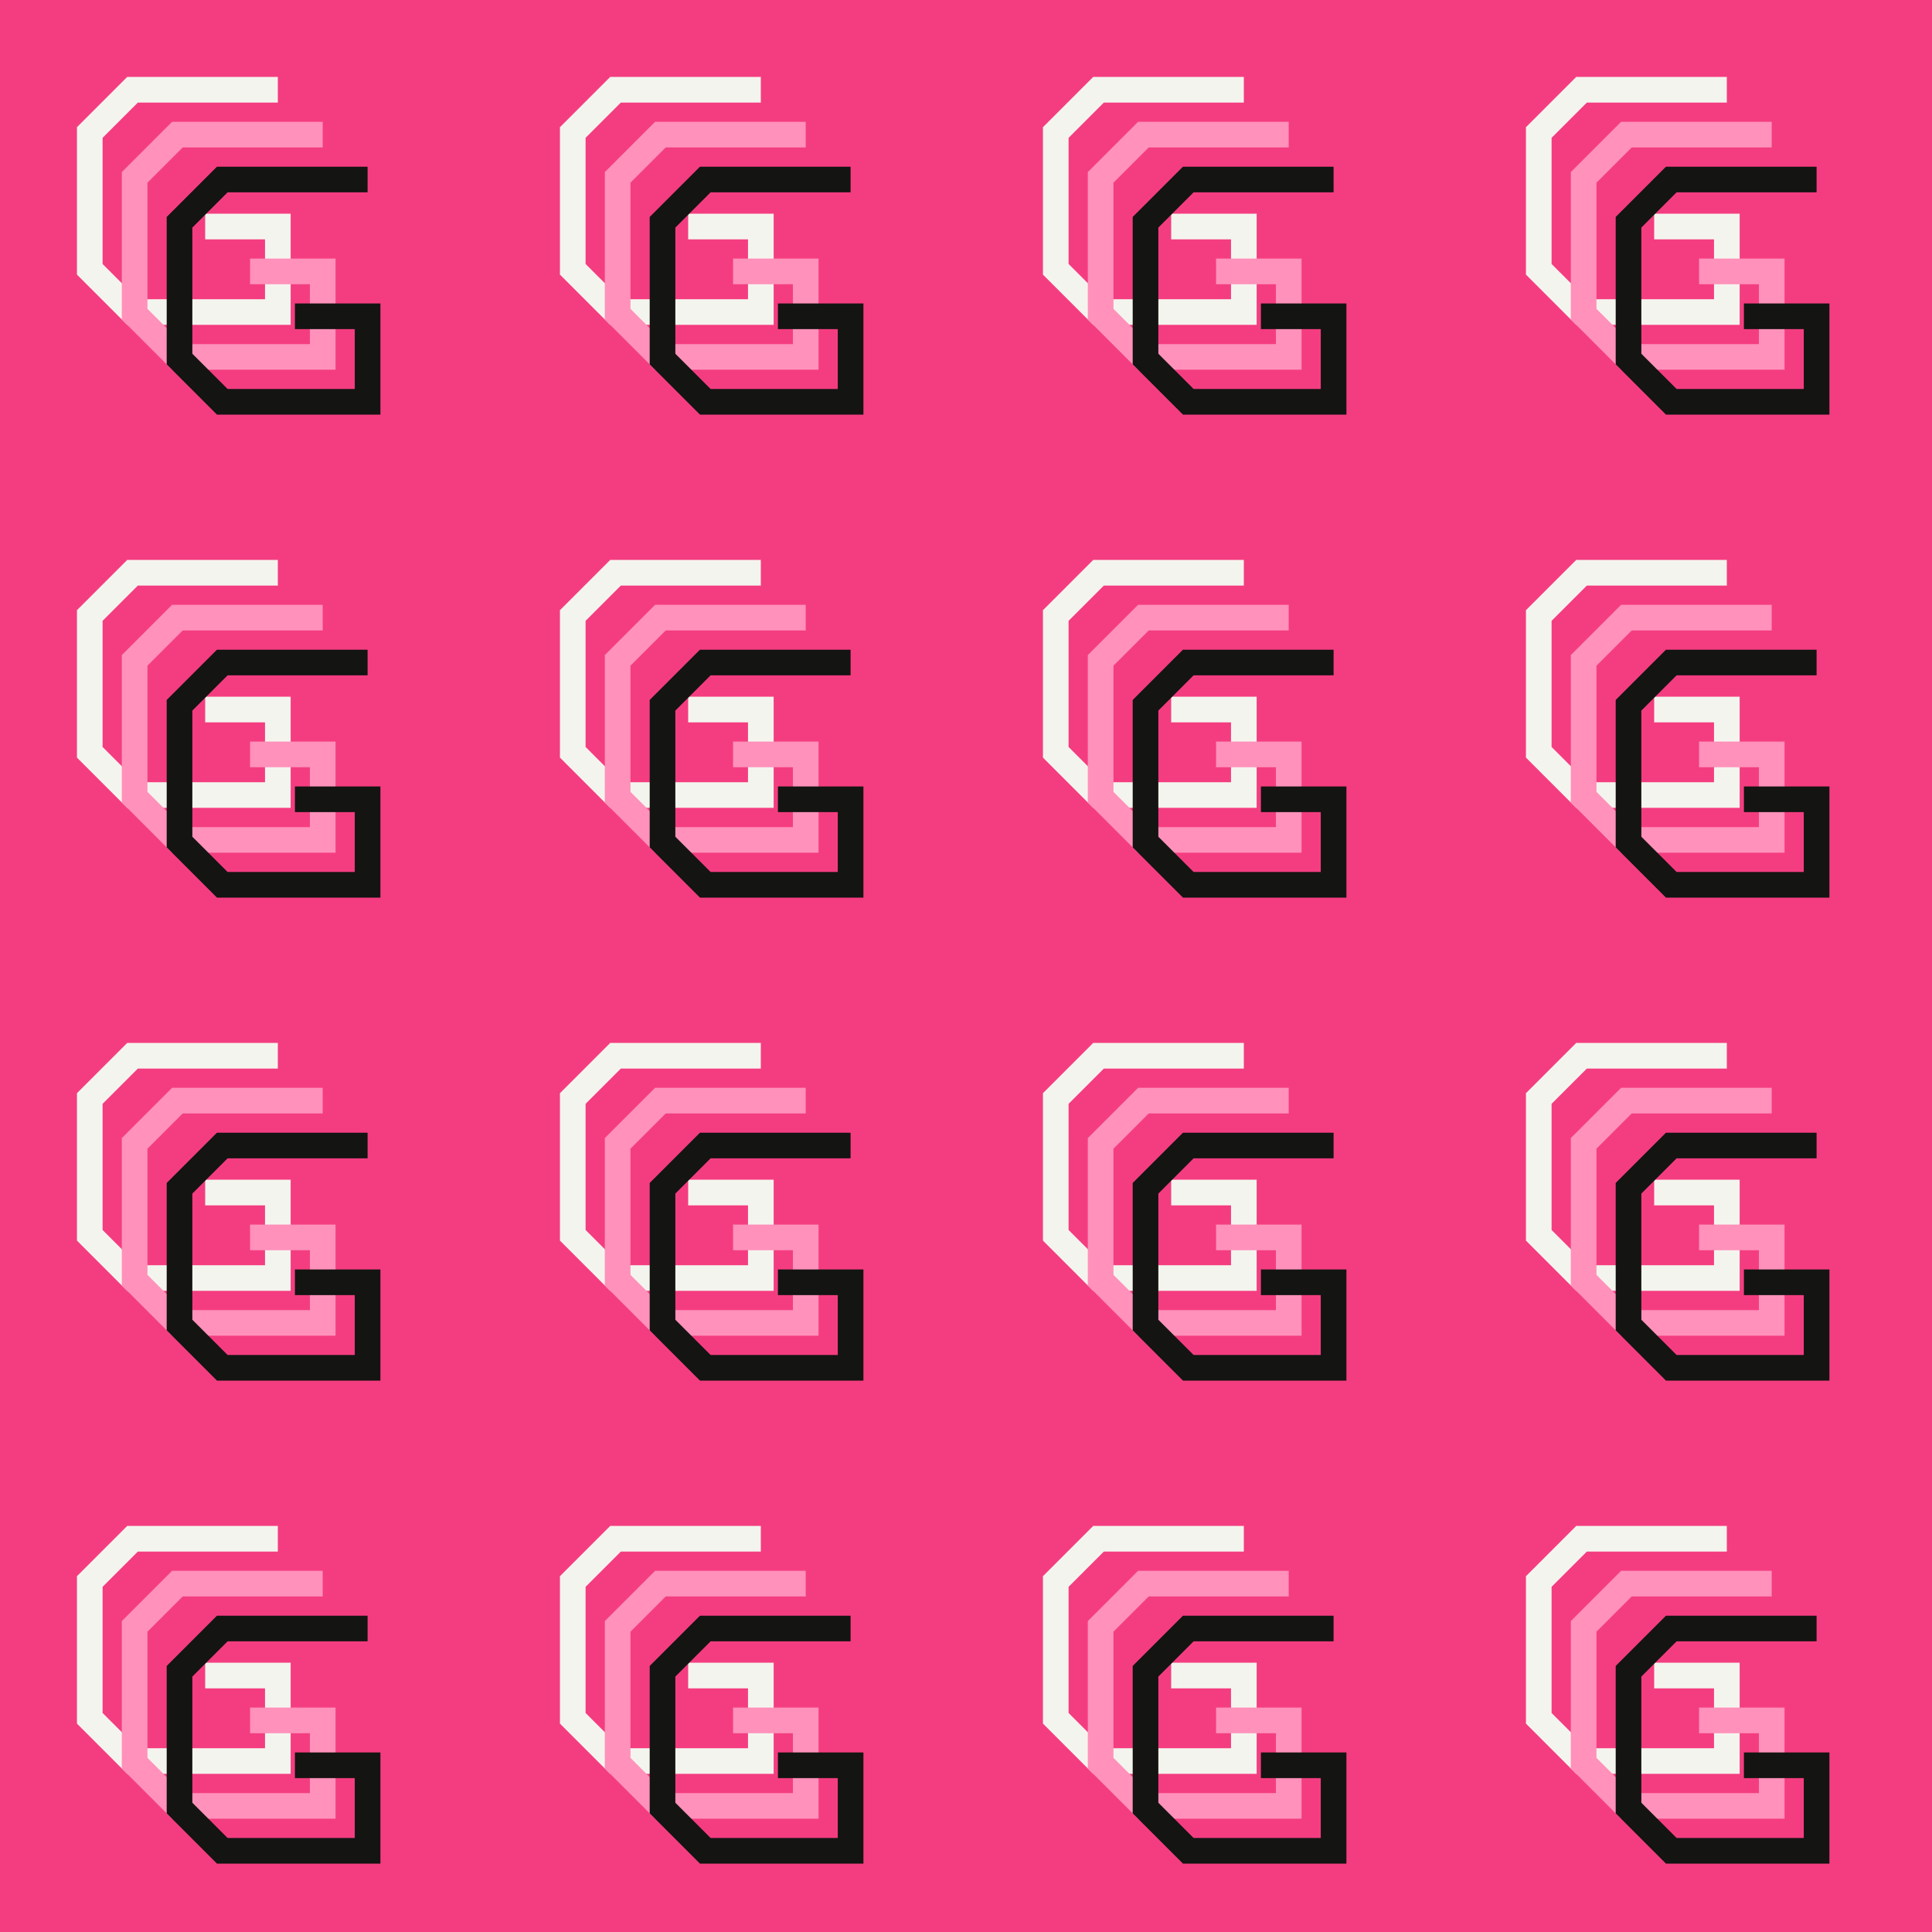
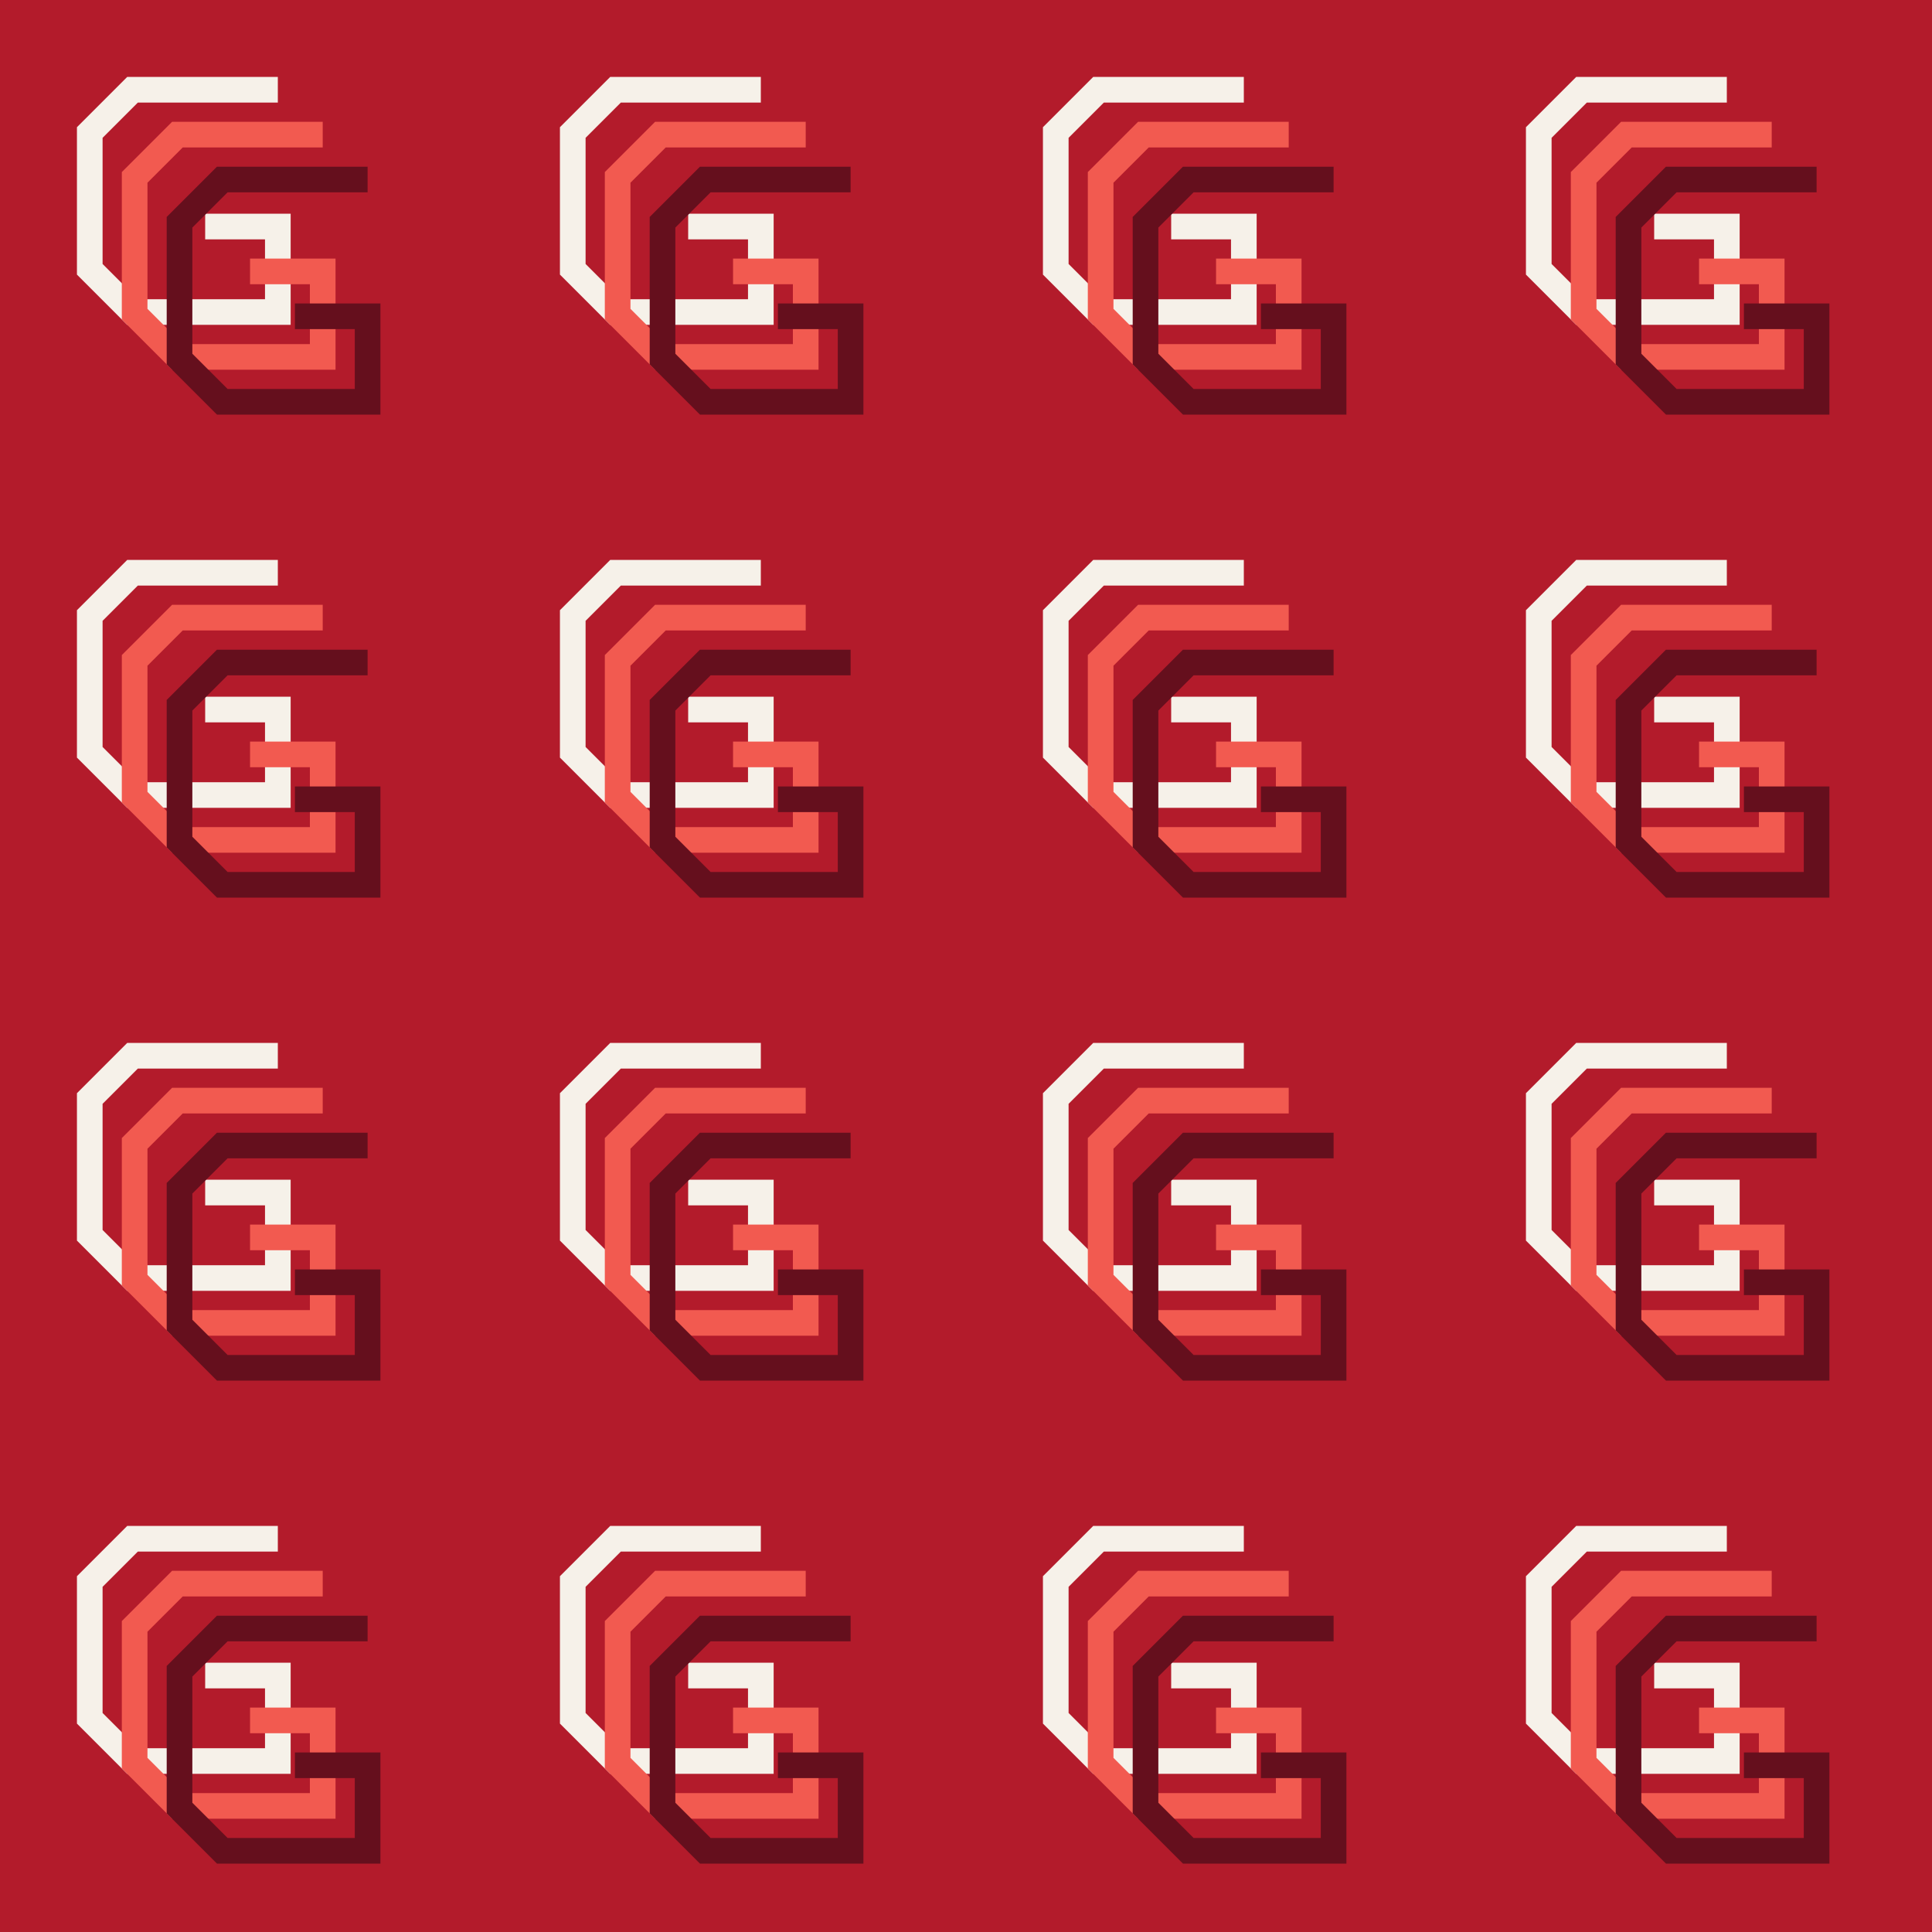
<svg xmlns="http://www.w3.org/2000/svg" viewBox="0 0 904 904">
  <defs>
    <pattern id="g" width="226" height="226" patternUnits="userSpaceOnUse">
-       <rect width="226" height="226" fill="#f43d80" />
+       <rect width="226" height="226" fill="#b31b2b" />
      <g fill="none" stroke-width="12" transform="translate(18 18)">
-         <path d="M112 24H44L24 44V108L44 128H112V88H78" stroke="#f4f4ee" />
-         <path d="M112 24H44L24 44V108L44 128H112V88H78" stroke="#ff91ba" transform="translate(21 21)" />
-         <path d="M112 24H44L24 44V108L44 128H112V88H78" stroke="#141412" transform="translate(42 42)" />
+         <path d="M112 24H44L24 44V108L44 128H112V88H78" stroke="#f6f1e9" />
+         <path d="M112 24H44L24 44V108L44 128H112V88H78" stroke="#f25a50" transform="translate(21 21)" />
+         <path d="M112 24H44L24 44V108L44 128H112V88H78" stroke="#650f1d" transform="translate(42 42)" />
      </g>
    </pattern>
  </defs>
  <rect width="904" height="904" fill="url(#g)" />
</svg>
